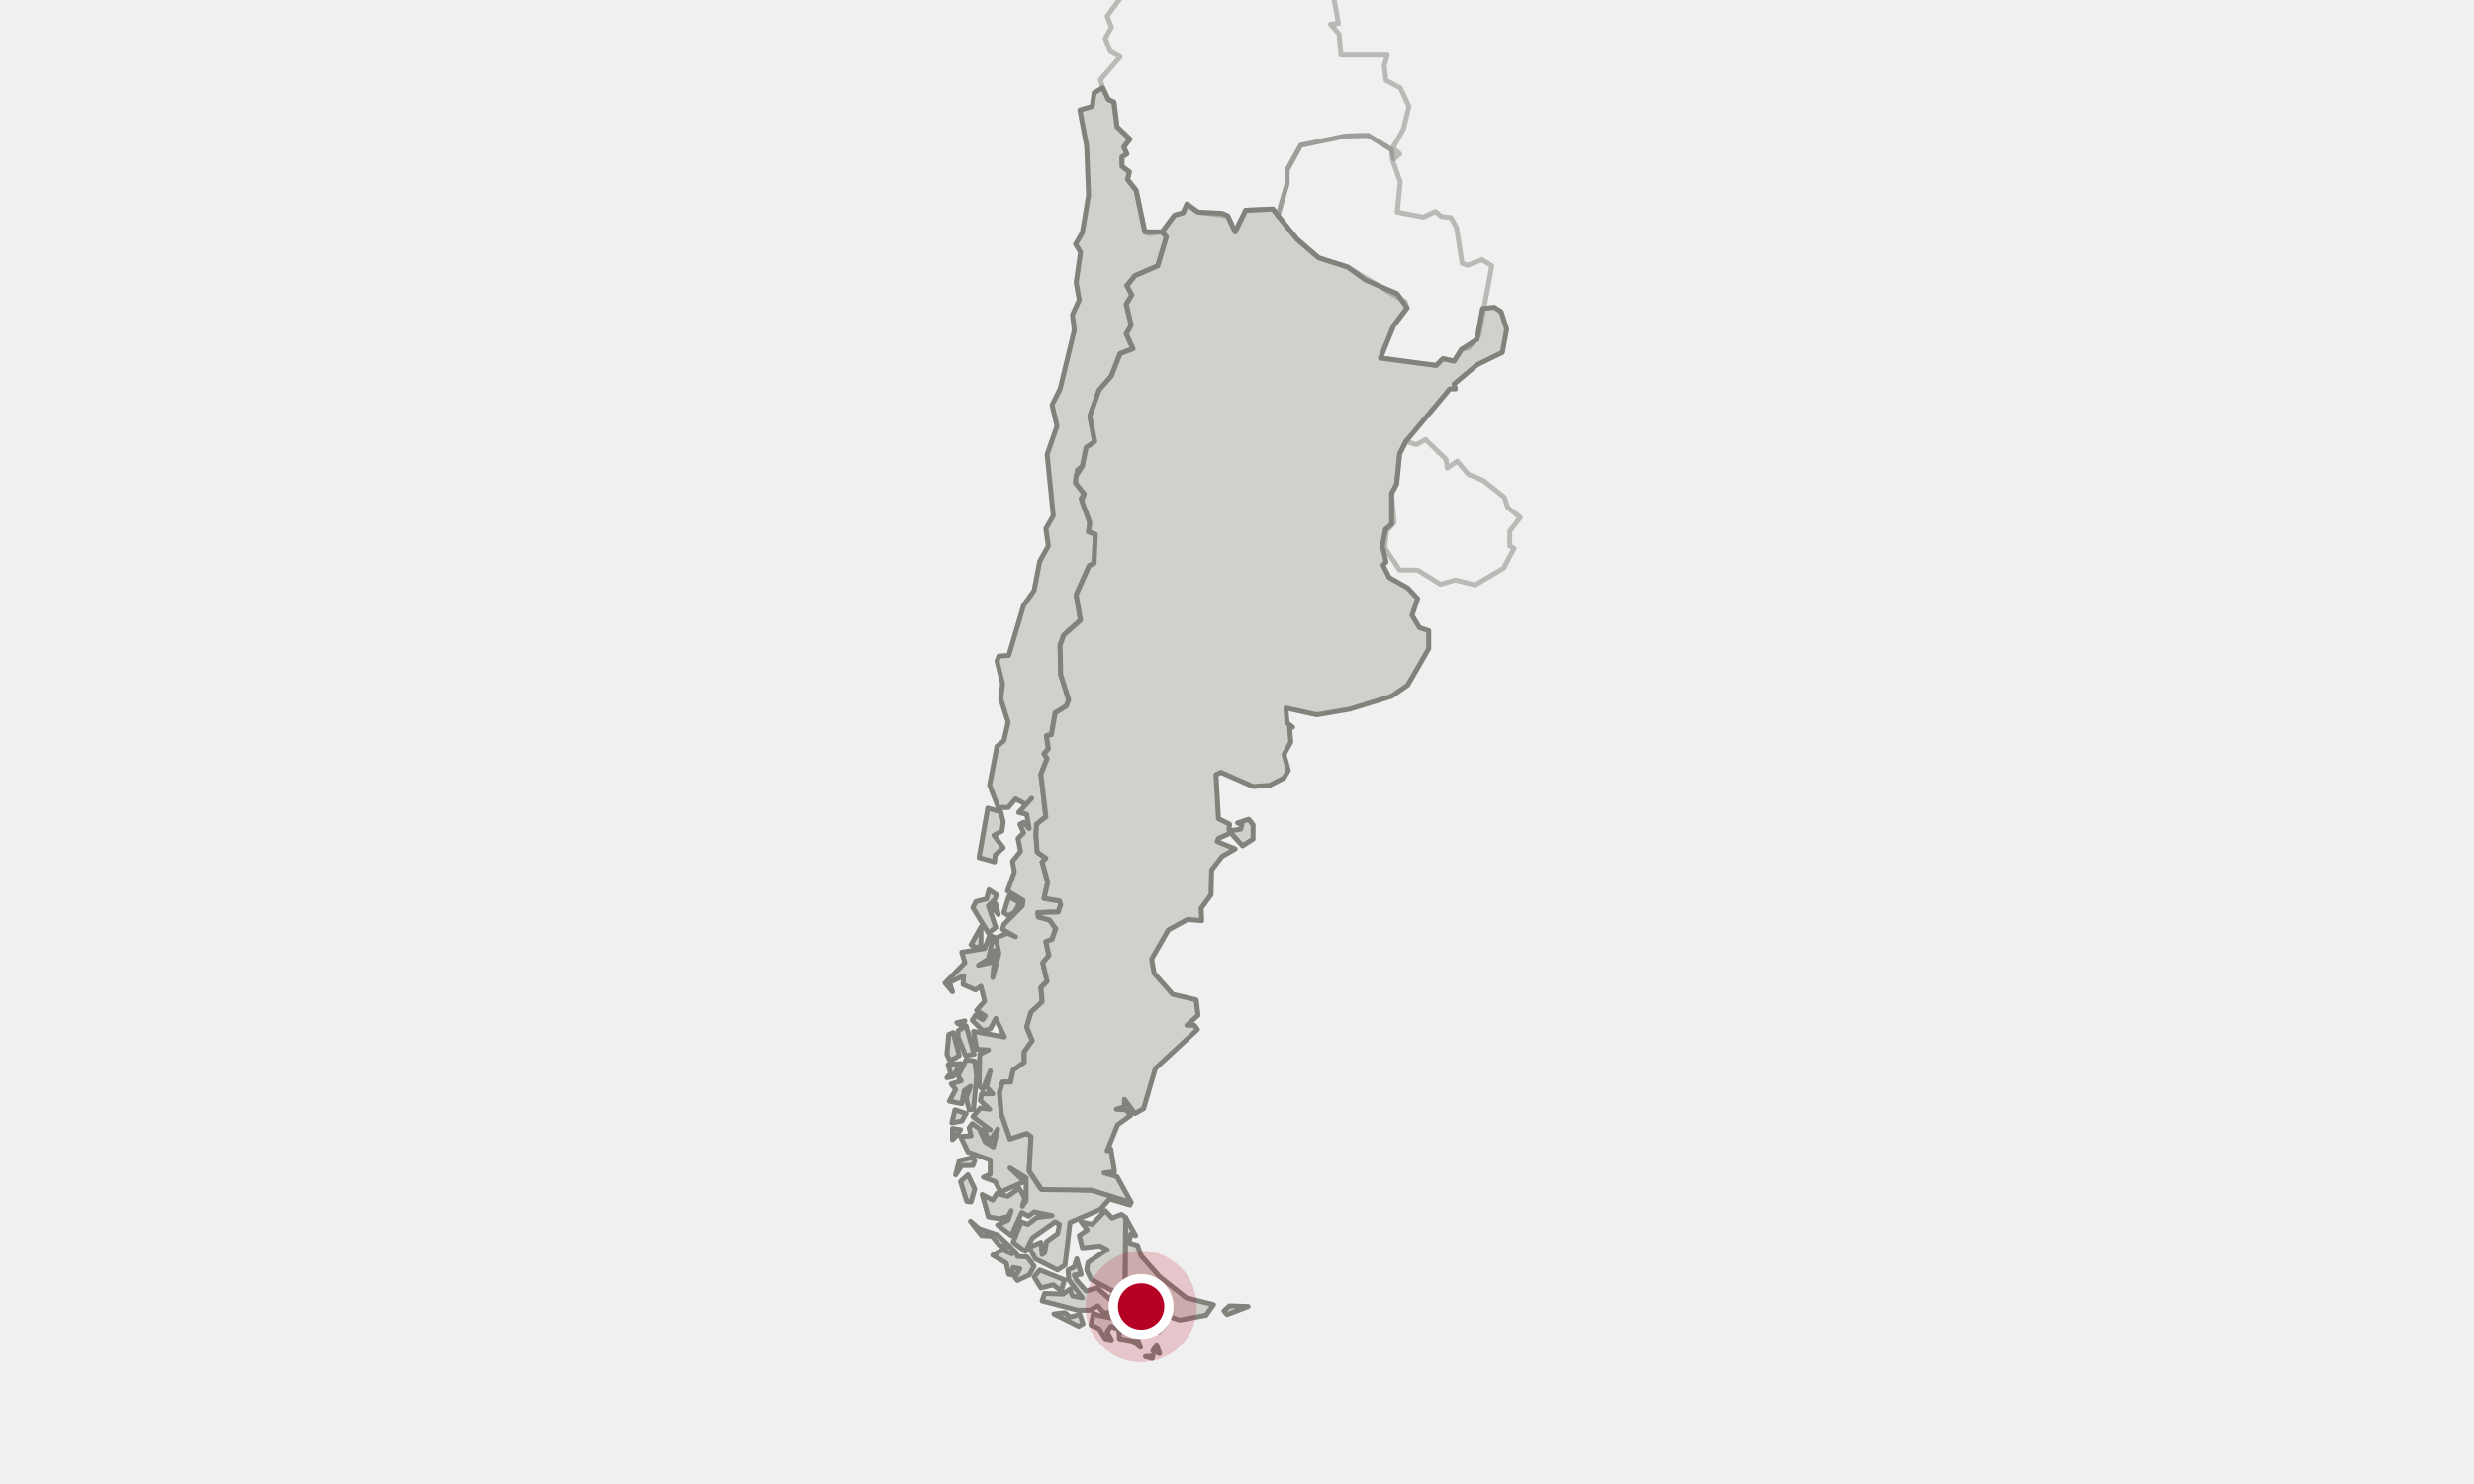
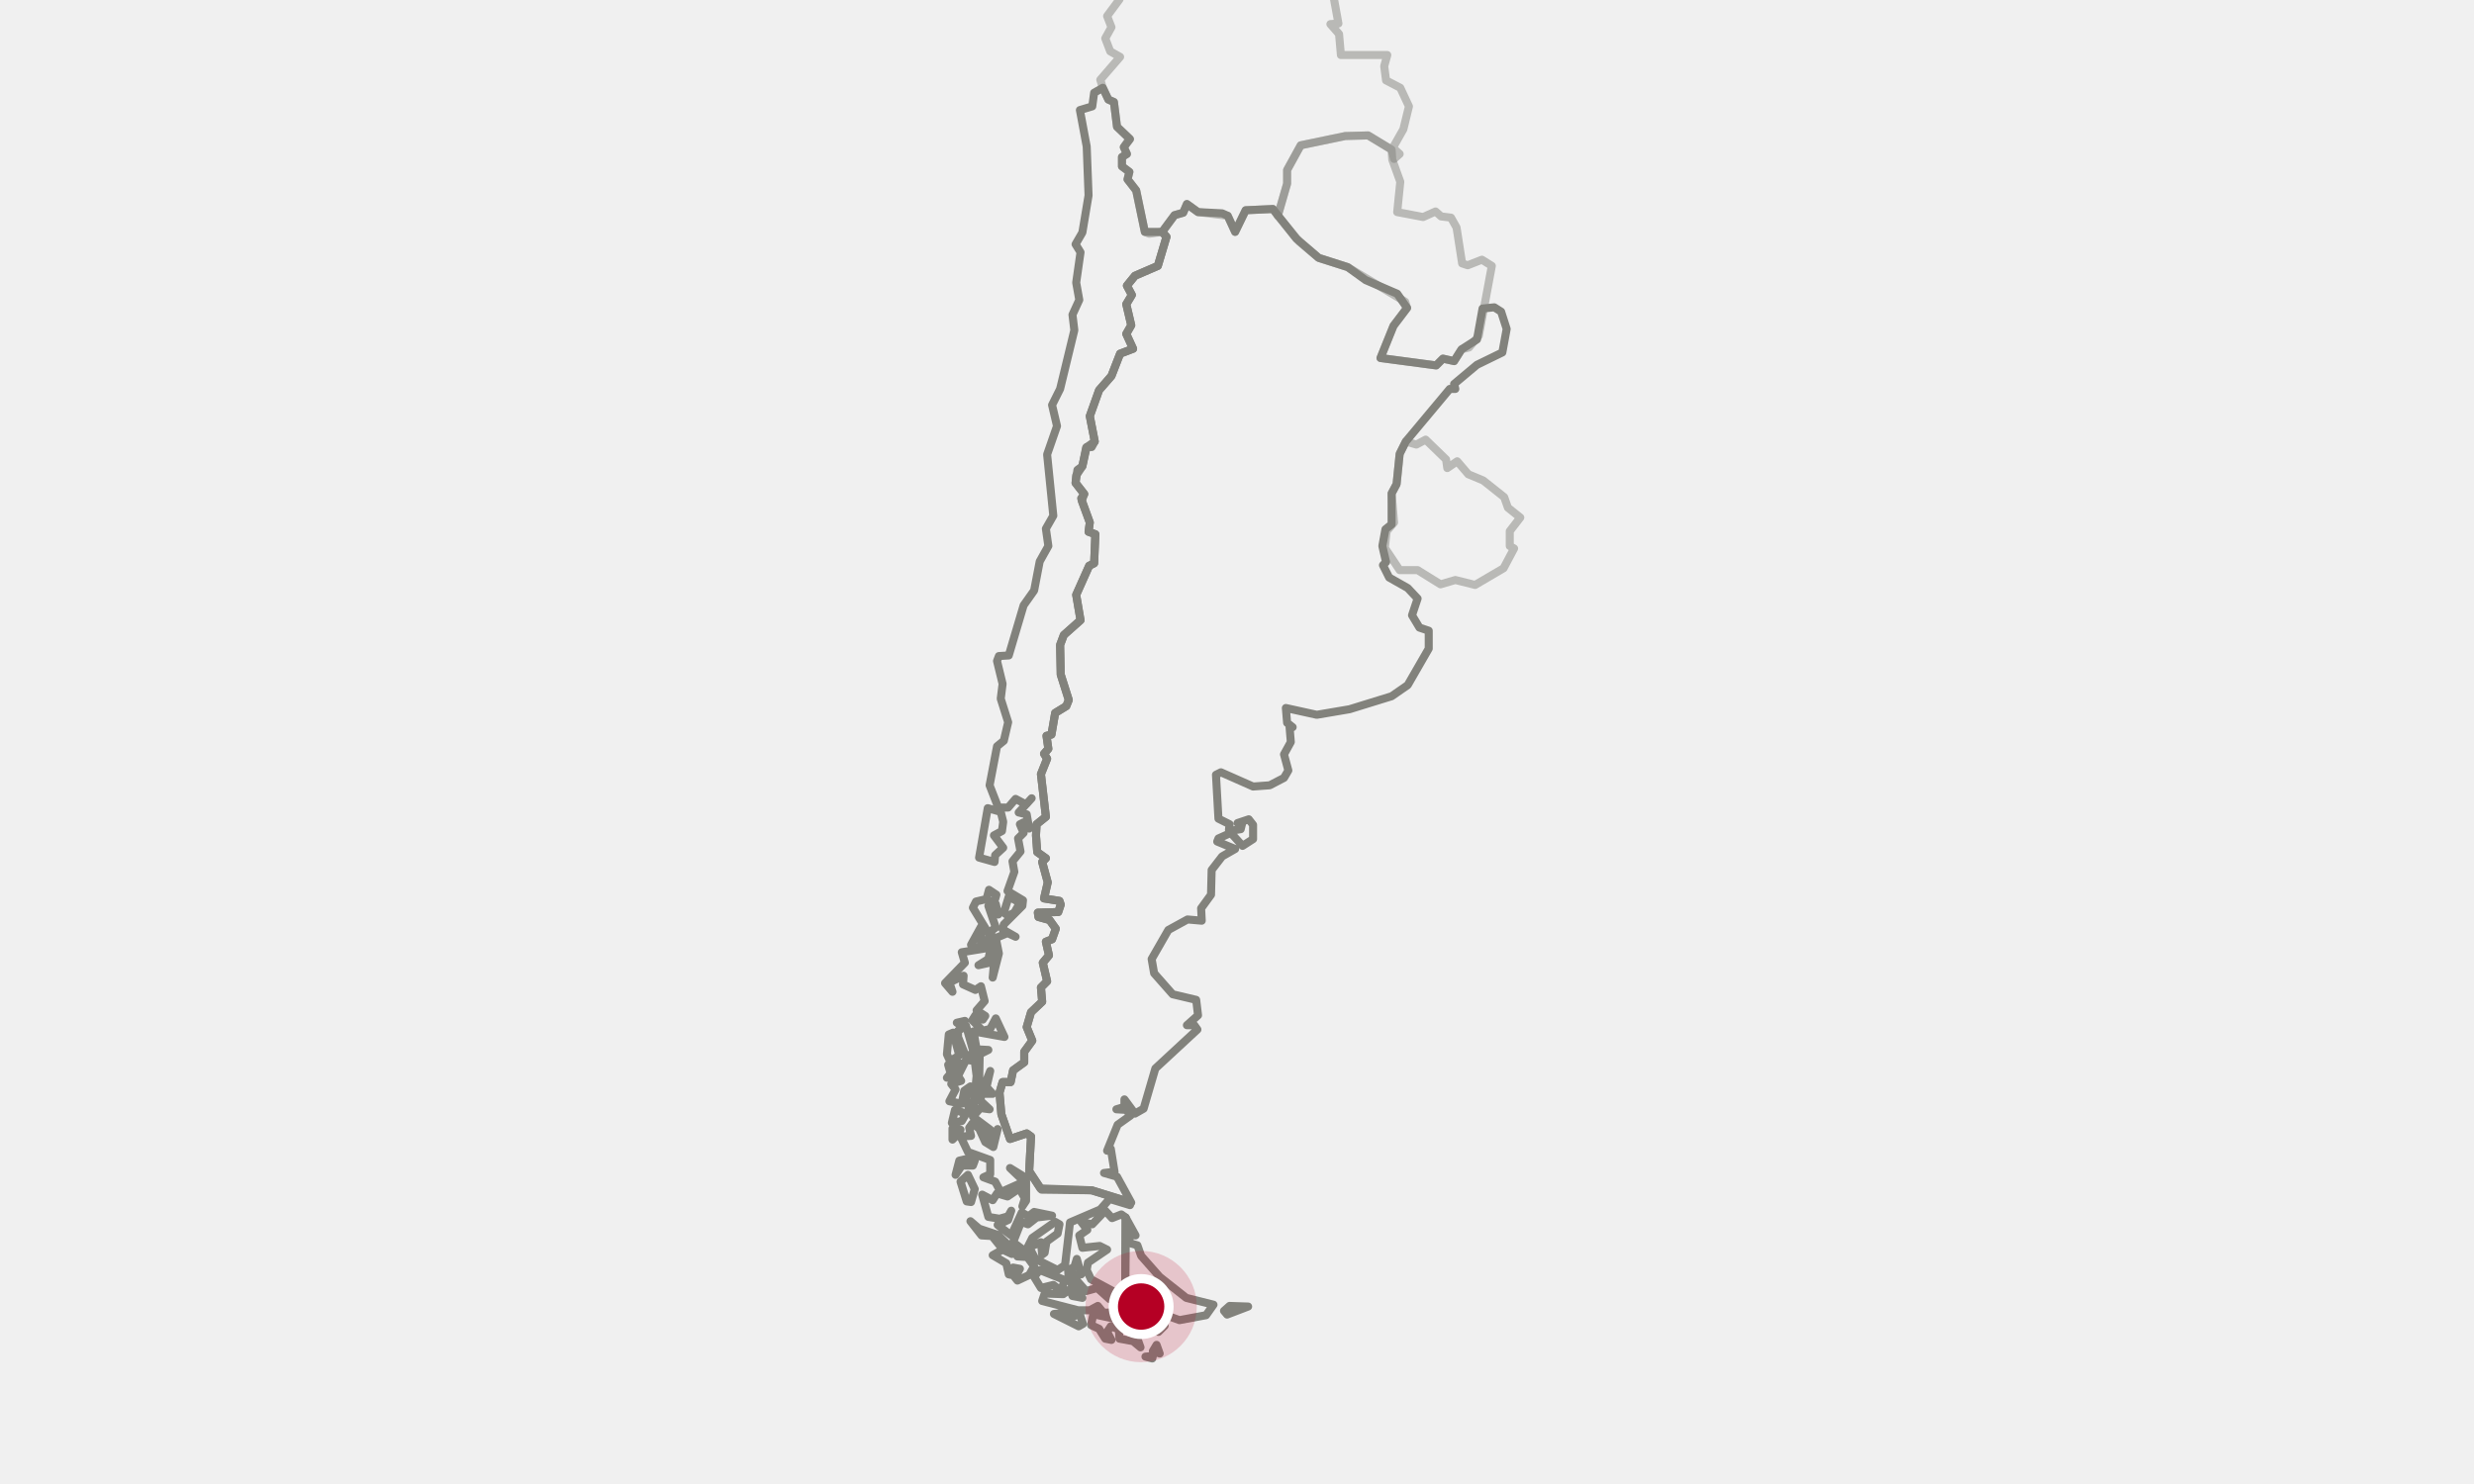
<svg xmlns="http://www.w3.org/2000/svg" width="400" height="240" viewBox="0 0 400 240">
-   <g fill="#d1d1cc" stroke="#82827c" stroke-width=".8" stroke-linejoin="round" fill-rule="evenodd">
+   <g fill="none" stroke="#82827c" stroke-width="1.3" stroke-linejoin="round" fill-rule="evenodd">
    <path data-country="CHL" d="M174.6,17.8 176.6,17.2 176.9,15 178.3,14.2 179.2,16.1 180.1,16.5 180.6,20.5 182.7,22.5 181.7,23.8 182.2,24.9 181.4,25.4 181.4,26.9 182.6,27.8 182.3,29 183.7,30.8 185.1,37.5 187.9,37.5 188.6,38.3 187.2,43 183.5,44.6 182.2,46.2 183,47.7 182.1,49.2 182.9,52.6 182.1,54 183.2,56.4 181.1,57.2 179.7,60.8 177.7,63.1 176.2,67.3 177,71.4 176.5,72.3 175.7,72.3 175,75.4 174.2,76 173.9,78.1 175.3,79.9 174.8,80.6 176.2,84.5 176,86 177.1,86.4 176.9,91.1 176.1,91.5 174,96.2 174.7,100.3 172,102.7 171.4,104.3 171.5,109.1 172.8,113.2 172.4,114.2 170.6,115.3 170,118.8 169.2,119 169.5,121.1 168.8,121.9 169.3,122.7 168.3,125.2 169.1,132.1 167.6,133.3 167.5,135.1 167.7,137.8 169.1,138.8 168.5,139.4 169.4,142.7 168.8,145.3 171.3,145.7 171.5,146.3 171.1,147.5 167.8,147.6 167.9,148.3 169.7,148.8 170.7,150.2 170.1,151.9 169.1,152.3 169.6,154.5 168.6,155.7 169.3,158.7 168.3,159.7 168.5,162 166.7,163.7 166,166.1 166.9,168.3 165.6,170.1 165.6,171.8 163.8,173.1 163.4,175 162.1,175 161.6,176.7 161.9,180.2 163.3,184.2 166,183.3 166.7,183.8 166.4,189.4 168.2,192.2 176.5,192.5 182.7,194.4 182.7,194.9 179.4,193.9 177.9,195.6 173,197.7 172.2,204.6 171,205.4 167.4,203.6 166.4,201.7 168.3,200.9 168.5,202.9 168.9,202.6 169.2,200.8 171,199.5 171.3,198 170.6,197.6 166.9,200.2 165.8,202.4 163.8,200.9 165.1,197.6 166.2,198 167.6,196.9 170.1,196.6 167.2,196 166.3,196.7 165.2,196.1 163.5,199.8 161.3,198.1 163,197.3 163.5,195.8 163,196.7 161.6,197.1 159.8,196.8 158.8,193.2 160.5,194.1 161.2,193 162.9,193.5 164.8,192.2 165.7,193.8 165.3,195.1 165.9,194.2 165.9,190.5 163.3,188.9 165.6,191.1 161.8,192.8 160.9,191.1 159,190.4 160.1,189.9 160.1,187.6 156.5,186.3 155.3,183.8 157,183.7 156.7,182.4 157.2,181.7 158.3,182.5 159.3,184.7 160.6,185.5 161.3,182.6 159.9,184.7 159.1,182.5 160.1,182.7 157.3,180.6 158.5,179.2 160,179.4 158.5,178 158.7,176.9 160.5,176.9 159.5,175.8 160.1,173.2 158.9,176.2 158.3,175.6 158.4,170.5 159.8,169.8 157.9,169.7 157.4,166.8 162.4,167.7 161,164.7 160.1,166.4 158.9,166.7 157.2,165 157.7,164.2 158.9,164.9 159.3,164.3 157.9,163.4 159.2,161.9 158.6,159.5 157.7,160.1 155.7,159.2 155.8,157.8 153.5,158.9 154,160.4 152.8,159 156,155.7 155.5,154 159.2,153.4 160,151.3 160.6,151.5 159.8,155.1 158.2,156.1 160,155.7 160.9,153.7 160.5,158.1 161.5,154.2 161,151.7 162.9,150.9 164.2,151.5 162.1,150.3 162.3,149.5 165.3,146.5 165.4,145.6 162.9,144.1 164,141 163.7,139.3 165,137.7 164.6,135.6 165.5,134.7 164.9,133.3 165.5,133 166.4,134 166,131.7 164.7,131.4 166.8,129.1 165.9,130.1 164.2,129.2 163,130.6 161.4,130.6 160,127 161.2,120.7 162.3,119.8 163,116.8 161.8,113 162.1,110.6 161.2,106.9 161.5,106.1 163.1,106 165.5,97.9 167.2,95.5 168.1,90.8 169.5,88.3 169.1,85.5 170.3,83.4 169.3,73.5 170.9,68.9 170.1,65.5 171.4,62.9 173.7,53.4 173.4,50.9 174.5,48.5 174,45.7 174.7,40.8 173.9,39.5 175,37.6 176,31.6 175.7,23.7 174.6,17.8ZM182,196.9 181.9,212.2 178.4,212.3 177.5,211.2 176.2,211.9 174.3,211.9 168.5,210.4 168.9,209.2 171.9,209.3 173,208.5 173.4,209.6 175,209.9 172.8,207 172.7,205.4 173.7,204.9 174.1,203.6 174.8,206.1 173.7,206.2 174.1,207.1 175.6,208.8 177.4,208.3 179.4,210.1 180.3,209 176.4,206.9 175.7,205.4 175.9,204.2 179,202.1 177.8,201.5 175,201.8 174.5,199.8 175.8,198.9 174.8,197.6 176.6,198 178.7,195.8 179.8,197 181.3,196.4 182,196.9ZM188.3,214.4 187.3,215.4 186.6,214.5 184.3,214.9 183.3,213.1 187.7,213.1 188.3,214.4ZM160.8,139.4 158.3,138.7 159.7,130.7 161.8,131.3 162.2,132.9 162,134.4 160.7,135.1 162.2,137.1 160.9,138.3 160.8,139.4ZM157.9,174 157.4,179.4 156.7,179.5 156.2,177.6 156.9,175.7 155.9,176.4 155.5,178.5 153.5,178.1 154.5,176.2 153.8,175.3 155.4,174.8 154.9,174 156.2,171.4 157.6,171.6 157.9,174ZM153.6,171.6 153.1,170.5 153.4,167.3 154.1,167 155.1,170.7 153.6,171.6ZM158.3,198.7 161.3,199.7 163.4,201.7 161.6,201.4 160.4,199.9 158.7,199.8 156.9,197.5 158.3,198.7ZM157.5,170.5 156.1,170.7 154.9,167.7 154.9,166.7 156.2,165.9 157.5,170.5ZM164.3,202.6 164.5,203.2 166.1,203.3 167.2,204.8 166.4,206.2 164.5,207.1 164.1,206.6 164.9,205.2 163.8,205 163.6,206.2 163.1,206.1 162.7,204.3 160.5,203 162.1,202.1 163.6,202.8 163.7,202 164.3,202.6ZM156.5,190 157.6,192.3 157,194.4 156.3,194.3 155.3,191.1 156.5,190ZM177.5,212.7 180.8,213.4 182.7,213 182.9,213.6 182,214.4 183.4,215.1 184.4,217.9 183.2,216.9 181,216.5 180.9,215 179.6,214.5 179,215.4 179.7,216.7 178.7,216.5 177.7,214.9 176.4,214.3 176.8,212.4 177.5,212.7ZM170.6,206.4 172.1,207 171.6,208.8 170.3,207.8 168.3,208.3 167.2,206.5 168.1,205.4 170.6,206.4ZM160.9,145.4 159.8,146.5 161,150 159.8,150.9 157.3,146.8 157.8,145.8 159.5,145.4 159.9,143.9 161.1,144.7 160.9,145.4ZM164,147.6 163,148.1 162.3,147.6 163.1,145 164.9,146 164,147.6ZM154.5,183.8 154,184.3 154,182.5 155.3,182.7 154.5,183.8ZM155.3,172 154.1,174.1 153.1,174.3 153.7,173.6 153.3,172.2 155.3,172ZM155.3,165.8 154.7,165.4 156,165.1 155.3,165.8ZM161.4,147.9 160.6,146.9 161,146.2 161.4,147.9ZM157.6,187.7 157.3,188.5 155.5,188.5 154.5,190 155.1,187.7 157.3,187.2 157.6,187.7ZM155.5,181.3 153.9,181.6 154.4,179.5 156.2,180.1 155.5,181.3ZM158.6,152.9 157.9,153.3 157,152.8 158.6,149.9 158.6,152.9ZM186.3,219.7 185.2,219.4 186.4,219.3 186.3,219.7ZM172.2,212.3 173,213 174.6,212.6 175.1,214.1 174.4,214.5 170.4,212.5 172.2,212.3ZM187.5,218.9 186.4,218.5 187,217.5 187.5,218.9Z" />
    <path data-country="ARG" d="M227.3,71.4 226.3,73.4 225.8,78.3 225,79.8 225,84.8 224,85.6 223.5,88.3 224.1,90.9 223.6,91.4 224.6,93.4 227.6,95.1 229.2,96.8 228.3,99.5 229.5,101.5 231,102 231,104.9 227.6,110.8 225,112.6 218.2,114.7 212.9,115.6 207.9,114.5 208.1,116.9 209,117.6 208.5,117.6 208.7,120 207.6,122 208.3,124.6 207.6,125.8 205.3,127 202.6,127.2 197.4,124.9 196.6,125.3 197,132.4 198.8,133.3 198.7,134.2 199.3,134.3 200.6,134.1 200.8,133.3 200.1,133.1 201.9,132.5 202.6,133.4 202.6,135.7 200.9,136.8 199,134.7 197,135.6 196.8,136.1 199.7,137.3 197.6,138.5 195.9,140.7 195.8,144.7 194.2,146.9 194.3,148.9 192,148.7 188.9,150.4 186.2,155.1 186.6,157.4 189.6,160.8 193.4,161.7 193.7,164.2 191.9,165.8 193.1,165.8 193.6,166.5 186.8,172.8 184.9,179.3 183.5,180.1 181.8,177.8 181.8,179 180.5,179.4 182.1,179.5 182.8,180.4 180.7,181.9 179,186.1 179.6,185.8 180.2,189.5 178.5,189.7 180.6,190.3 182.9,194.5 176.5,192.5 168.4,192.4 166.4,189.4 166.7,183.8 166,183.3 163.3,184.2 161.9,180.2 161.6,176.7 162.1,175 163.4,175 163.8,173.1 165.6,171.8 165.6,170.1 166.9,168.3 166,166.1 166.7,163.7 168.5,162 168.3,159.7 169.3,158.7 168.6,155.7 169.6,154.5 169.1,152.3 170.1,151.9 170.7,150.2 169.7,148.8 167.9,148.3 167.8,147.6 171.1,147.5 171.5,146.3 171.3,145.7 168.8,145.3 169.4,142.7 168.5,139.4 169.1,138.8 167.7,137.8 167.5,135.1 167.6,133.3 169.1,132.1 168.3,125.2 169.3,122.7 168.8,121.9 169.5,121.1 169.2,119 170,118.8 170.6,115.3 172.4,114.2 172.8,113.2 171.5,109.1 171.4,104.3 172,102.7 174.7,100.3 174,96.2 176.1,91.5 176.9,91.1 177.1,86.4 176,86 176.2,84.5 174.9,81 175.3,79.9 173.9,78.1 174,76.9 175,75.4 175.6,72.4 177,71.4 176.2,67.3 177.7,63.1 179.7,60.8 181.1,57.2 183.2,56.4 182.1,54 182.9,52.6 182.1,49.2 183,47.7 182.2,46.2 183.5,44.6 187.2,43 188.6,38.3 187.9,37.5 189.9,34.8 191.3,34.4 191.9,33 193.7,34.3 197.6,34.5 198.5,34.9 199.7,37.5 201.4,34 205.8,33.8 209.6,38.6 213.2,41.7 217.9,43.2 220.8,45.3 225.9,47.5 227.5,49.8 225.3,52.7 223.2,57.9 232.2,59.1 233.3,58 235.1,58.4 236.3,56.5 238.8,54.9 239.7,49.9 241.6,49.7 242.7,50.4 243.6,53.2 242.9,57 238.8,59 235.1,62.1 235.3,62.9 234.4,62.9 227.3,71.4ZM181.9,212.2 182,196.9 183.6,199.8 182.8,199.6 182.5,201 183.9,201.4 184.5,203.1 187.5,206.5 191.8,209.9 196.2,211 195,212.7 190.7,213.5 188.2,212.6 181.9,212.2ZM198.8,211.2 201.8,211.3 198.4,212.6 197.9,212 198.8,211.2Z" />
    <path data-country="BOL" fill="none" opacity=".5" d="M178.3,14.2 177.9,12.9 181.1,9.2 179.5,8.3 178.7,6.2 179.7,4.4 179,2.6 181,-0.1 180.1,-2.2 180.5,-5.6 181.7,-7.2 178.1,-13.7 182,-13 190.4,-18.1 195.3,-18.9 195.3,-12.4 196.9,-9.4 199.3,-7.4 204.9,-6.5 206.1,-5.1 208.8,-4.4 210.1,-2.8 213.1,-3 215.4,-1.7 216.4,3.8 215.1,3.9 216.5,5.5 216.8,8.9 224.3,8.9 223.8,10.7 224.1,13 226.4,14.2 227.8,17.2 226.9,20.9 225.2,23.9 226.3,24.9 225.4,25.7 225,24.2 221.2,21.9 217.5,22 210.3,23.5 208.1,27.5 208.1,29.7 206.6,34.9 205.8,33.8 201.4,34 199.7,37.5 198.5,34.9 193.7,34.3 191.9,33 191.3,34.4 189.9,34.8 187.9,37.5 185.8,37.8 185.1,37.5 183.7,30.8 182.3,29 182.6,27.8 181.4,26.9 181.4,25.4 182.2,24.9 181.7,23.8 182.6,22.4 180.6,20.5 180.1,16.5 179.2,16.1 178.3,14.2Z" />
    <path data-country="PRY" fill="none" opacity=".5" d="M225.1,25.8 226.4,29.4 225.9,34.3 230.1,35.1 232.1,34.2 233,35 234.6,35.2 235.5,36.8 236.4,42.6 237.3,42.9 239.6,42 241.2,43 239.1,54.3 237.5,56.2 236.3,56.5 235.1,58.4 233.3,58 232.2,59.1 223.2,57.9 225.3,52.7 227.5,49.8 227.2,48.8 217.9,43.2 213.2,41.7 210.1,39.1 206.6,34.9 208.1,29.7 208.1,27.5 210.3,23.5 217.5,22 221.2,21.9 225,24.2 225.1,25.8Z" />
    <path data-country="URY" fill="none" opacity=".5" d="M244.8,88.7 243.1,91.9 238.5,94.6 235.3,93.8 232.9,94.5 229.2,92.2 226.3,92.2 223.9,88.6 224.2,85.9 225.4,84.5 225,79.8 225.8,78.3 226.3,73.4 227.3,71.4 229,71.9 230.5,71.1 233.8,74.3 234,75.7 235.6,74.6 237.4,76.7 239.8,77.7 243.2,80.4 243.8,82.1 245.8,83.7 244.1,85.9 244.1,88.3 244.8,88.7Z" />
  </g>
  <g data-coordinates="-68.016,-54.723">
    <circle cx="184.5" cy="211.3" r="9" fill="#b50024" opacity=".18" />
    <circle cx="184.5" cy="211.3" r="4.5" fill="#b50024" stroke="#fff" stroke-width="1.5" />
  </g>
</svg>
